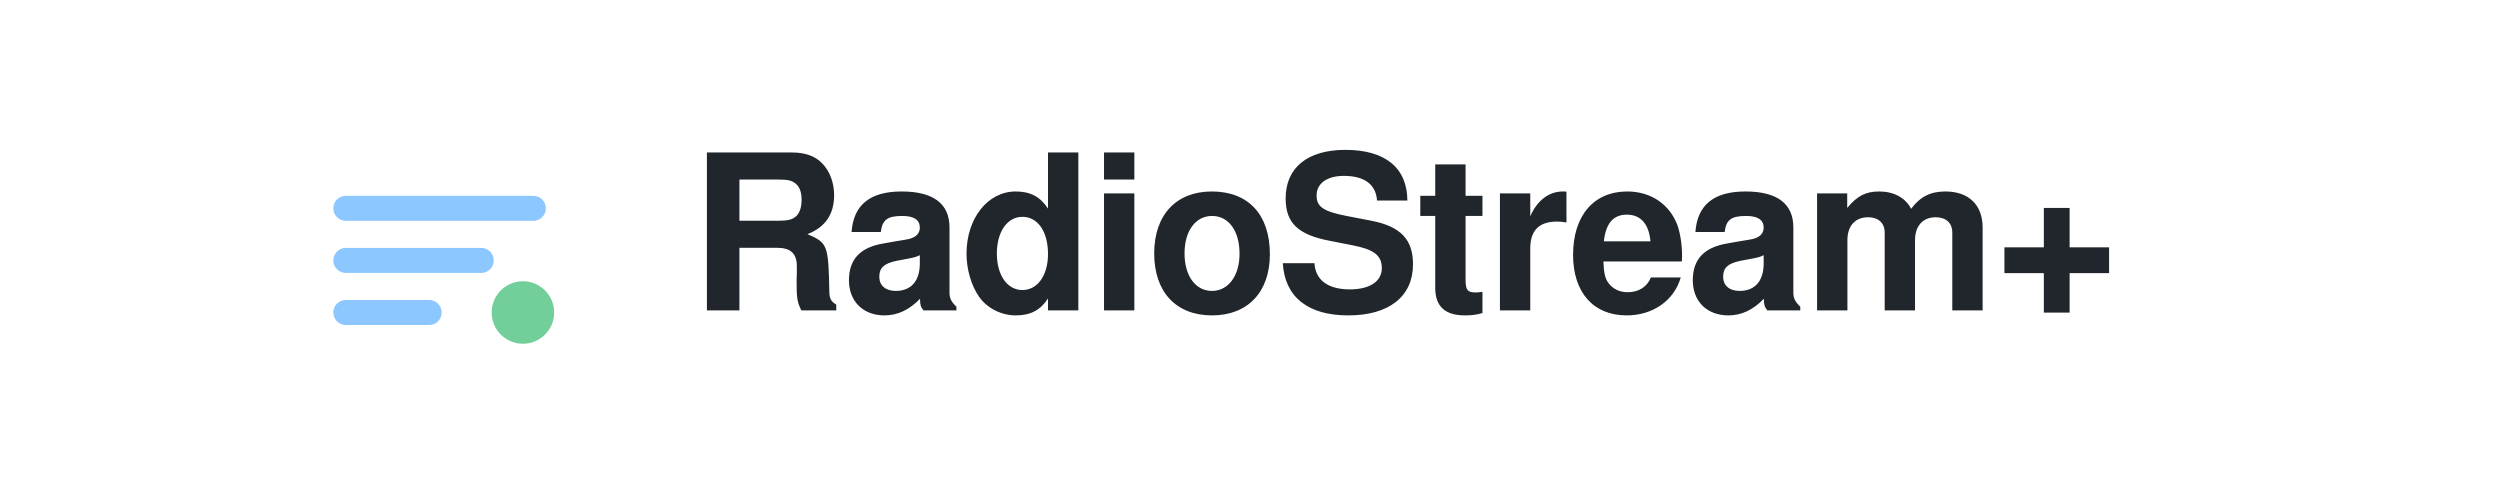
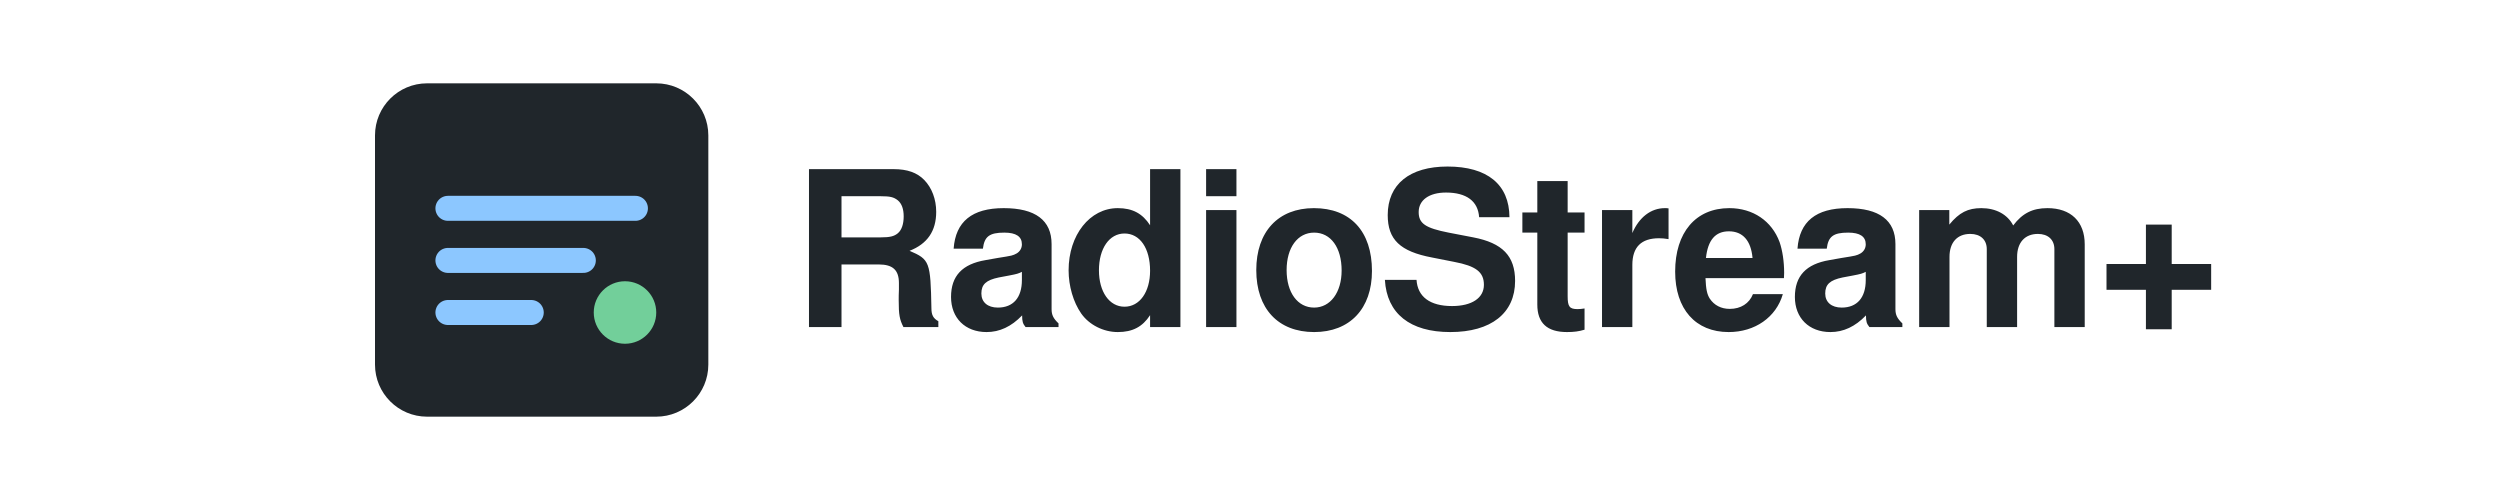
<svg xmlns="http://www.w3.org/2000/svg" width="1200" height="240" viewBox="0 0 1200 240" role="img" aria-labelledby="title">
-   <g transform="translate(131 40)">
-     <g transform="scale(5)">
+   <g transform="translate(180 0)">
+     <g transform="translate(0 40) scale(5)">
+       <rect width="32" height="32" rx="5" fill="#20262b" />
      <path d="M7 12h18M7 17h13M7 22h8" fill="none" stroke="#8cc7ff" stroke-width="2.4" stroke-linecap="round" />
      <circle cx="24" cy="22" r="3" fill="#72cf9a" />
    </g>
-     <text x="200" y="109" fill="#20262b" font-family="Helvetica, Arial, sans-serif" font-size="104" font-weight="600" letter-spacing="-1.5">RadioStream+</text>
+     <text x="200" y="157" fill="#20262b" font-family="Helvetica, Arial, sans-serif" font-size="104" font-weight="600" letter-spacing="-1.5">RadioStream+</text>
  </g>
</svg>
